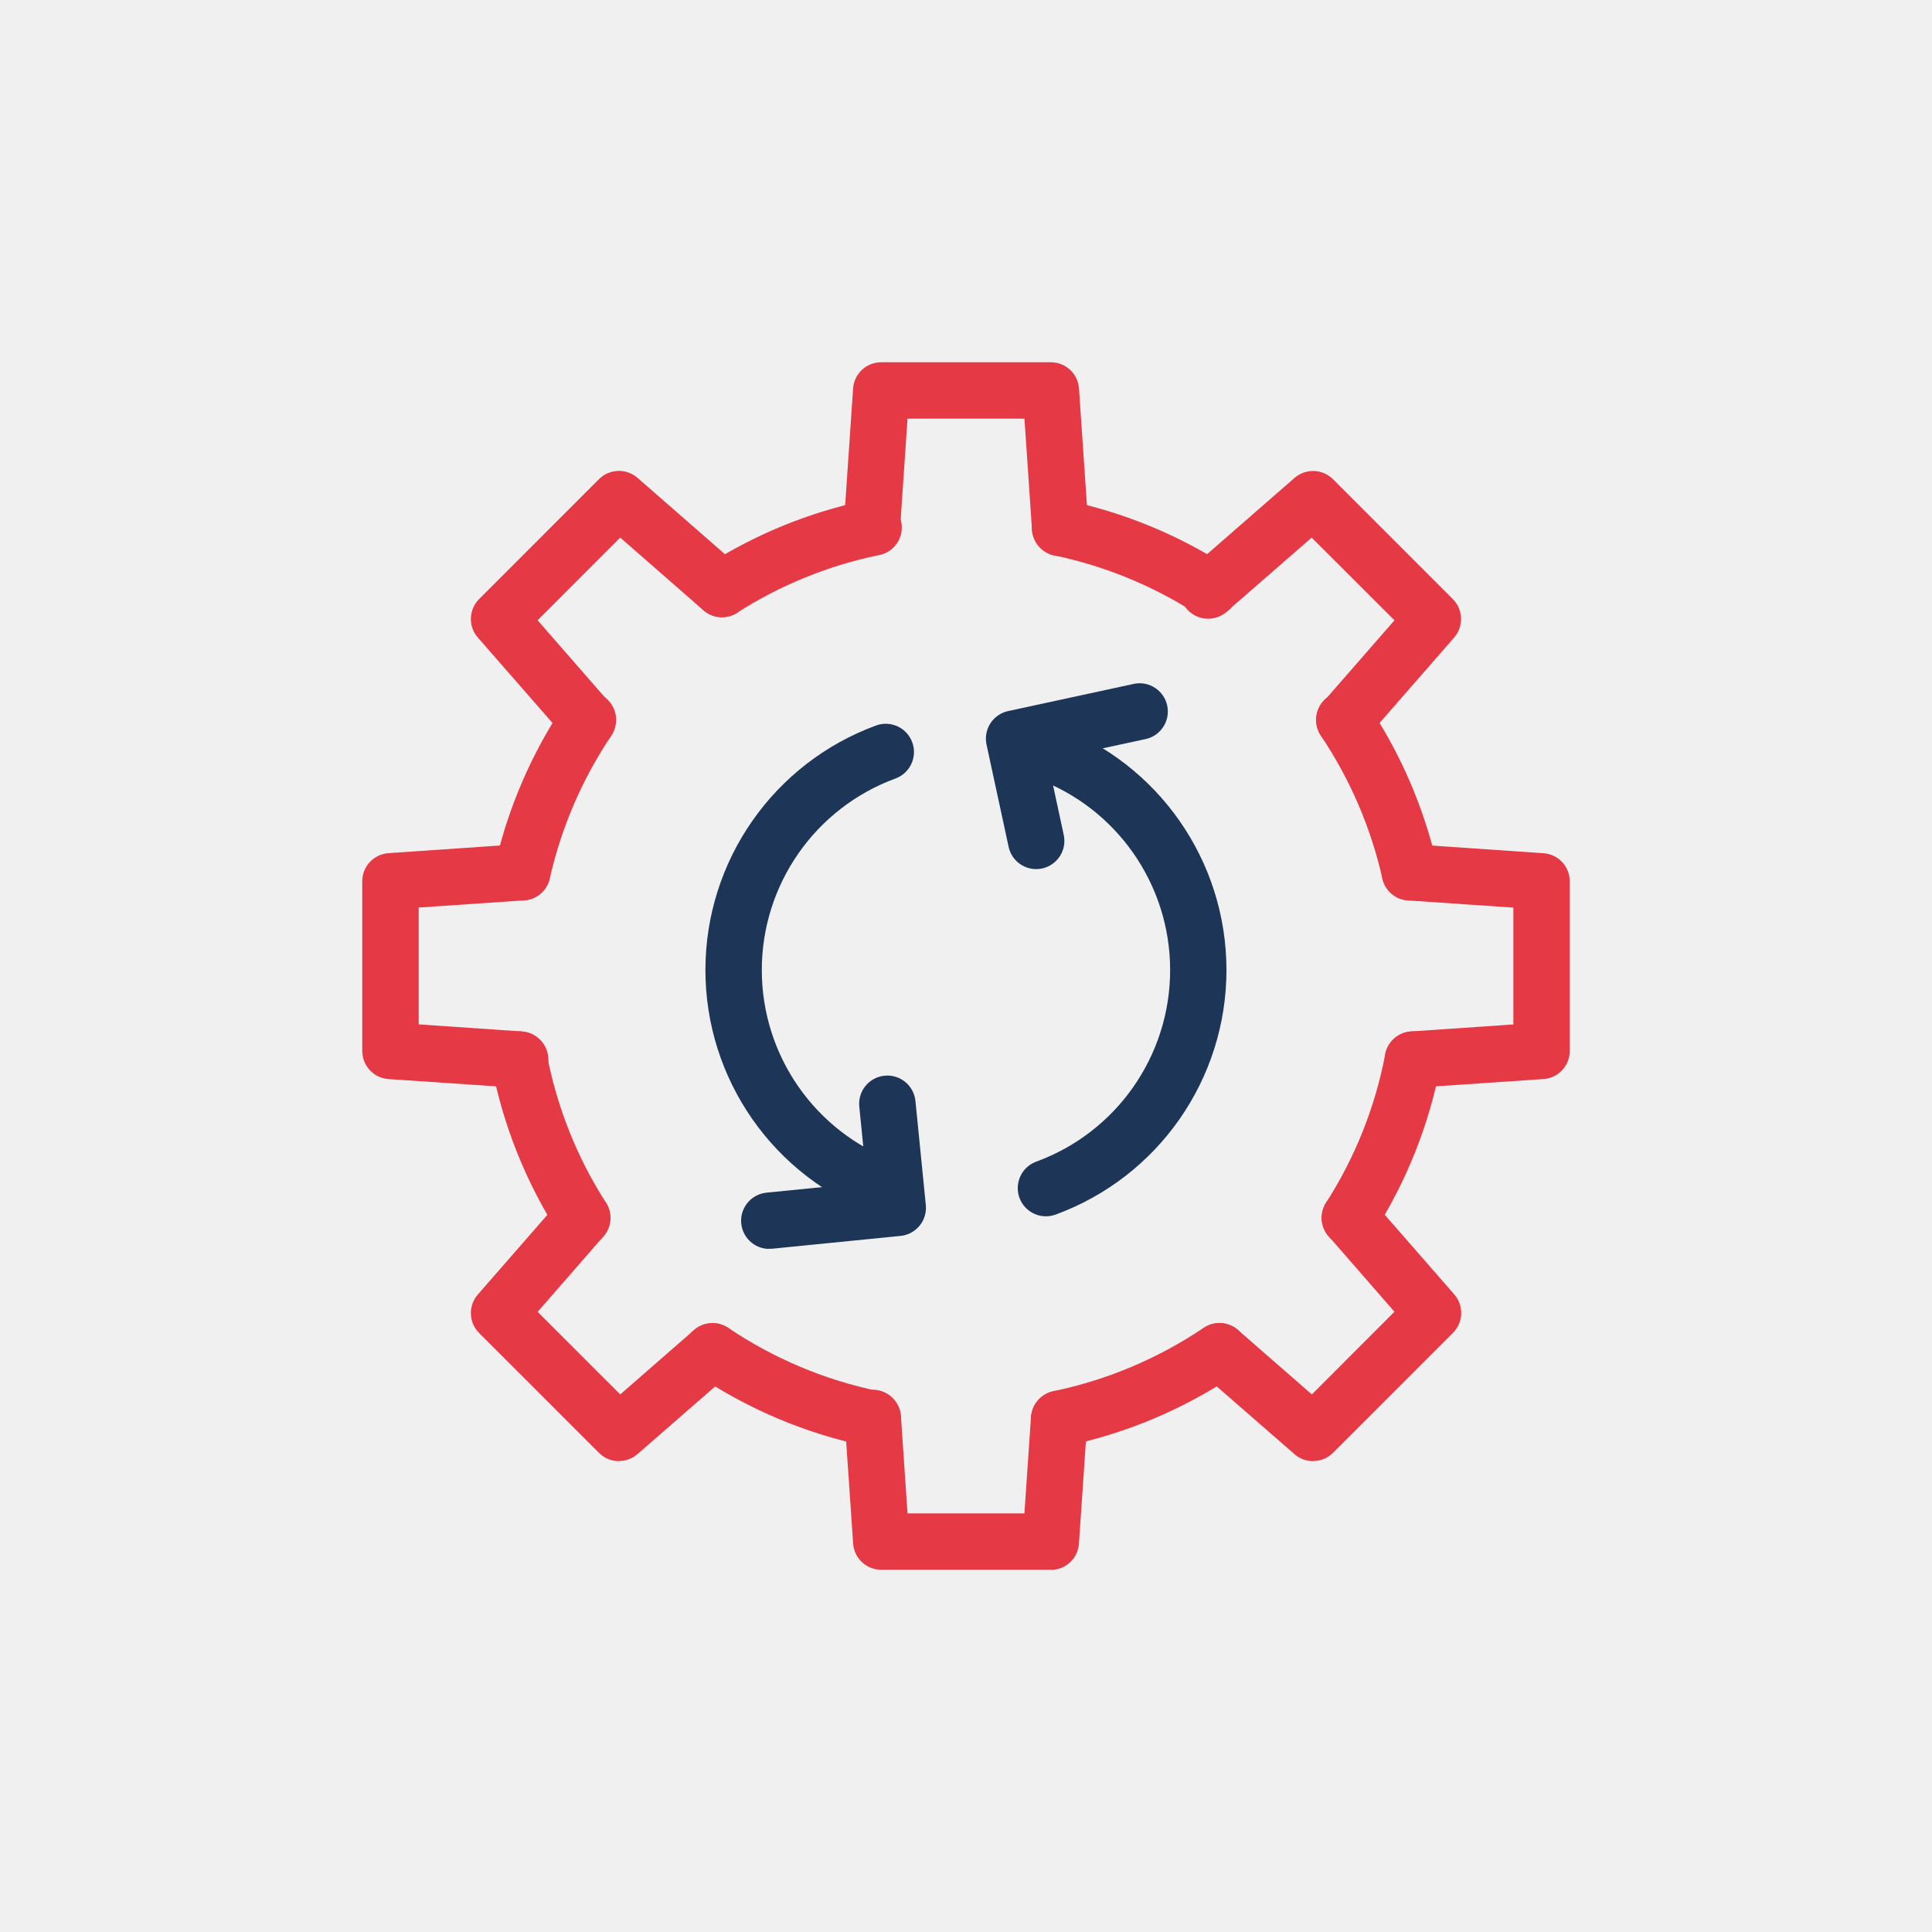
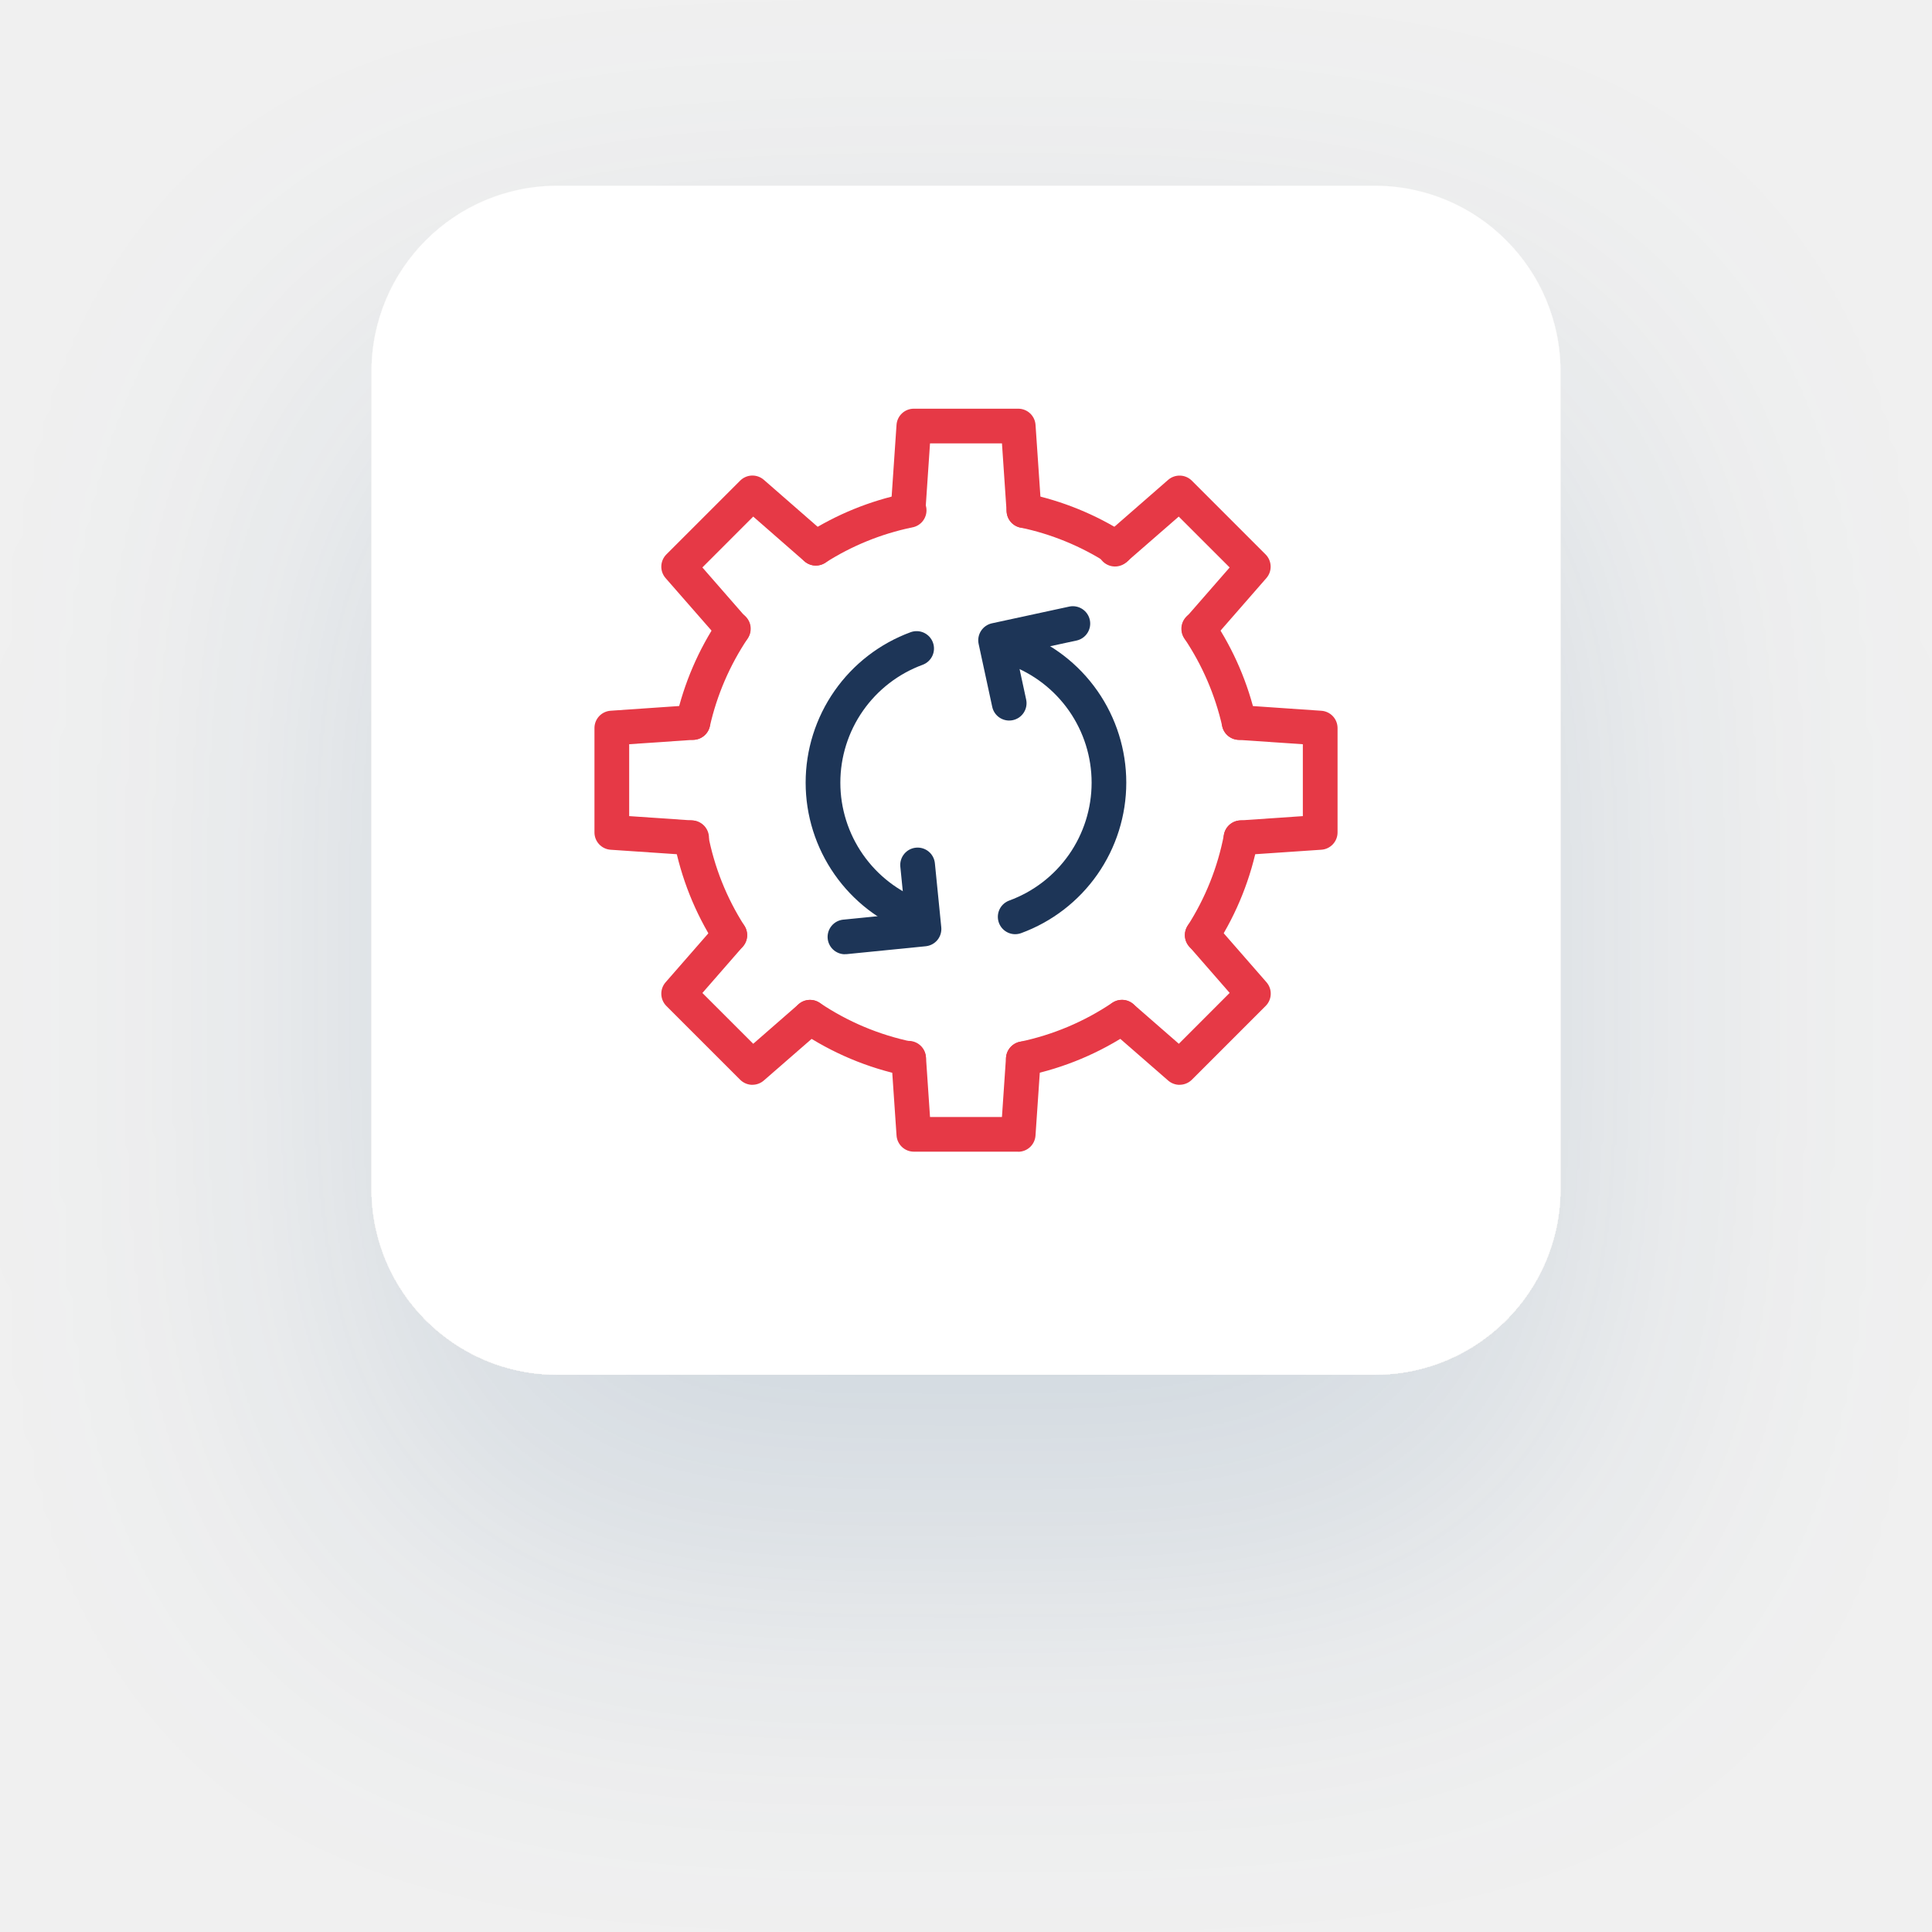
- <svg xmlns="http://www.w3.org/2000/svg" width="64" height="64" viewBox="0 0 64 64">
+ <svg xmlns="http://www.w3.org/2000/svg" width="104" height="104" viewBox="0 0 104 104" fill="none">
+   <g filter="url(#filter0_d_230_57)">
+     <rect x="20" y="10" width="64" height="64" rx="10" fill="white" />
+   </g>
+   <path d="M60.082 30.444C59.905 30.444 59.732 30.393 59.582 30.298C58.158 29.388 56.58 28.744 54.926 28.398C54.684 28.347 54.471 28.202 54.336 27.994C54.201 27.787 54.154 27.534 54.205 27.292C54.256 27.049 54.401 26.837 54.608 26.702C54.816 26.567 55.069 26.519 55.311 26.57C57.185 26.962 58.973 27.69 60.586 28.72C60.757 28.828 60.888 28.989 60.96 29.178C61.031 29.367 61.04 29.575 60.983 29.769C60.927 29.963 60.809 30.134 60.647 30.256C60.485 30.377 60.288 30.443 60.086 30.443" fill="#E63946" />
+   <path d="M64.714 51.273C64.546 51.273 64.382 51.227 64.238 51.142C64.094 51.056 63.976 50.934 63.895 50.787C63.815 50.64 63.776 50.474 63.781 50.307C63.787 50.14 63.838 49.977 63.928 49.836C64.889 48.338 65.554 46.669 65.887 44.921C65.933 44.677 66.075 44.462 66.28 44.323C66.485 44.184 66.736 44.132 66.98 44.179C67.223 44.225 67.438 44.367 67.577 44.572C67.716 44.776 67.768 45.028 67.722 45.272C67.343 47.252 66.59 49.143 65.503 50.842C65.418 50.974 65.302 51.083 65.164 51.158C65.026 51.234 64.872 51.273 64.715 51.273" fill="#E63946" />
+   <path d="M48.916 57.926C48.852 57.927 48.788 57.92 48.725 57.907C46.708 57.49 44.791 56.684 43.083 55.534C42.877 55.396 42.734 55.182 42.687 54.939C42.639 54.696 42.689 54.443 42.827 54.238C42.965 54.032 43.179 53.889 43.423 53.841C43.666 53.794 43.918 53.844 44.124 53.982C45.632 54.998 47.323 55.709 49.103 56.078C49.328 56.125 49.529 56.255 49.665 56.441C49.801 56.627 49.863 56.857 49.84 57.086C49.816 57.316 49.709 57.528 49.538 57.683C49.367 57.838 49.145 57.925 48.915 57.925" fill="#E63946" />
+   <path d="M37.298 39.827C37.228 39.827 37.159 39.819 37.091 39.803C36.85 39.748 36.641 39.599 36.51 39.39C36.379 39.181 36.336 38.928 36.391 38.687C36.821 36.778 37.601 34.965 38.691 33.34C38.758 33.236 38.846 33.146 38.948 33.076C39.05 33.005 39.165 32.956 39.287 32.931C39.408 32.906 39.534 32.905 39.656 32.929C39.777 32.952 39.893 33 39.996 33.069C40.099 33.138 40.188 33.227 40.256 33.331C40.325 33.434 40.372 33.55 40.395 33.672C40.418 33.794 40.416 33.92 40.39 34.041C40.364 34.162 40.314 34.277 40.243 34.379C39.282 35.814 38.593 37.414 38.212 39.098C38.166 39.305 38.051 39.49 37.885 39.622C37.72 39.755 37.515 39.827 37.303 39.827" fill="#E63946" />
+   <path d="M39.287 51.273C39.13 51.273 38.975 51.234 38.837 51.158C38.7 51.083 38.583 50.974 38.499 50.842C37.411 49.143 36.658 47.252 36.28 45.272C36.233 45.028 36.285 44.776 36.425 44.572C36.564 44.367 36.779 44.225 37.022 44.179C37.265 44.132 37.517 44.184 37.722 44.323C37.927 44.462 38.068 44.677 38.115 44.921C38.448 46.669 39.113 48.338 40.074 49.836C40.164 49.977 40.215 50.14 40.22 50.307C40.226 50.474 40.187 50.64 40.106 50.787C40.026 50.934 39.908 51.056 39.764 51.142C39.62 51.227 39.455 51.273 39.288 51.273" fill="#E63946" />
+   <path d="M55.084 57.927C54.853 57.925 54.631 57.839 54.461 57.684C54.29 57.529 54.182 57.317 54.159 57.087C54.136 56.858 54.198 56.628 54.334 56.442C54.47 56.256 54.67 56.126 54.896 56.079C56.676 55.709 58.368 54.996 59.875 53.979C59.977 53.911 60.091 53.863 60.212 53.839C60.332 53.815 60.456 53.815 60.576 53.838C60.697 53.862 60.811 53.909 60.913 53.977C61.016 54.045 61.103 54.133 61.172 54.235C61.24 54.337 61.288 54.451 61.312 54.571C61.336 54.691 61.336 54.815 61.312 54.936C61.289 55.056 61.241 55.171 61.173 55.273C61.105 55.375 61.018 55.463 60.916 55.531C59.207 56.681 57.291 57.487 55.274 57.904C55.211 57.917 55.147 57.924 55.083 57.924" fill="#E63946" />
+   <path d="M66.702 39.827C66.49 39.827 66.285 39.755 66.12 39.622C65.954 39.49 65.839 39.305 65.793 39.098C65.412 37.414 64.723 35.814 63.762 34.379C63.691 34.277 63.641 34.162 63.615 34.041C63.589 33.92 63.587 33.794 63.61 33.672C63.633 33.55 63.68 33.434 63.749 33.331C63.817 33.227 63.906 33.138 64.009 33.069C64.112 33 64.228 32.952 64.35 32.929C64.471 32.905 64.597 32.906 64.718 32.931C64.84 32.956 64.955 33.005 65.057 33.076C65.159 33.146 65.247 33.236 65.314 33.34C66.404 34.965 67.184 36.778 67.614 38.687C67.669 38.928 67.626 39.181 67.495 39.39C67.364 39.599 67.155 39.748 66.914 39.803C66.846 39.819 66.777 39.827 66.707 39.827" fill="#E63946" />
+   <path d="M43.918 30.444C43.716 30.444 43.519 30.378 43.357 30.256C43.195 30.135 43.077 29.964 43.021 29.77C42.965 29.576 42.973 29.368 43.044 29.179C43.116 28.99 43.247 28.829 43.418 28.721C45.032 27.691 46.819 26.962 48.693 26.571C48.816 26.538 48.944 26.529 49.071 26.547C49.197 26.565 49.318 26.609 49.427 26.675C49.535 26.742 49.629 26.83 49.703 26.934C49.776 27.038 49.828 27.156 49.854 27.281C49.88 27.405 49.88 27.534 49.855 27.659C49.829 27.784 49.778 27.902 49.705 28.006C49.633 28.111 49.539 28.199 49.431 28.266C49.322 28.333 49.201 28.377 49.075 28.396C47.421 28.742 45.843 29.386 44.419 30.296C44.27 30.391 44.096 30.441 43.919 30.442" fill="#E63946" />
+   <path d="M55.116 28.421C54.88 28.421 54.652 28.331 54.479 28.169C54.306 28.007 54.202 27.786 54.186 27.55L53.936 23.868H50.063L49.813 27.55C49.79 27.792 49.673 28.016 49.488 28.174C49.302 28.331 49.062 28.41 48.82 28.393C48.577 28.377 48.35 28.266 48.188 28.085C48.025 27.904 47.94 27.666 47.95 27.423L48.26 22.871C48.276 22.635 48.381 22.413 48.553 22.252C48.726 22.09 48.954 22 49.191 22H54.807C55.045 21.999 55.274 22.088 55.448 22.25C55.622 22.412 55.727 22.634 55.743 22.871L56.053 27.423C56.062 27.546 56.047 27.669 56.008 27.786C55.969 27.903 55.907 28.011 55.827 28.104C55.746 28.196 55.648 28.273 55.538 28.327C55.428 28.382 55.308 28.415 55.185 28.423H55.12" fill="#E63946" />
+   <path d="M54.809 61.995H49.193C48.956 61.995 48.728 61.905 48.555 61.743C48.382 61.581 48.277 61.36 48.261 61.124L47.983 57.054C47.971 56.93 47.984 56.805 48.021 56.686C48.059 56.566 48.12 56.456 48.2 56.361C48.281 56.266 48.38 56.188 48.492 56.131C48.603 56.075 48.725 56.042 48.849 56.033C48.974 56.025 49.099 56.042 49.217 56.082C49.335 56.123 49.444 56.187 49.537 56.27C49.63 56.354 49.705 56.455 49.758 56.568C49.811 56.681 49.841 56.804 49.846 56.928L50.063 60.128H53.935L54.153 56.928C54.173 56.682 54.289 56.454 54.475 56.292C54.661 56.13 54.903 56.046 55.15 56.059C55.273 56.068 55.392 56.1 55.503 56.155C55.613 56.21 55.711 56.286 55.792 56.379C55.873 56.472 55.934 56.58 55.973 56.697C56.012 56.813 56.028 56.937 56.019 57.059L55.741 61.129C55.725 61.365 55.62 61.586 55.448 61.748C55.275 61.909 55.047 61.999 54.811 62" fill="#E63946" />
+   <path d="M39.463 34.794C39.33 34.794 39.199 34.765 39.078 34.71C38.958 34.655 38.85 34.575 38.763 34.474L35.828 31.118C35.672 30.939 35.59 30.708 35.599 30.472C35.607 30.235 35.705 30.01 35.872 29.843L39.843 25.872C40.011 25.705 40.235 25.607 40.471 25.599C40.708 25.591 40.938 25.673 41.117 25.828L44.531 28.808C44.718 28.971 44.832 29.201 44.849 29.448C44.866 29.696 44.784 29.94 44.621 30.126C44.459 30.313 44.228 30.428 43.981 30.445C43.734 30.462 43.49 30.38 43.303 30.217L40.546 27.808L37.809 30.546L40.165 33.245C40.283 33.38 40.359 33.546 40.385 33.723C40.411 33.9 40.386 34.081 40.312 34.244C40.238 34.407 40.119 34.546 39.969 34.643C39.819 34.74 39.644 34.792 39.465 34.793" fill="#E63946" />
+   <path d="M63.497 58.397C63.272 58.397 63.053 58.315 62.883 58.167L59.783 55.467C59.691 55.386 59.615 55.288 59.56 55.178C59.505 55.068 59.473 54.948 59.464 54.825C59.456 54.703 59.471 54.58 59.511 54.463C59.55 54.347 59.611 54.239 59.692 54.146C59.773 54.053 59.871 53.978 59.981 53.923C60.091 53.868 60.211 53.836 60.334 53.827C60.456 53.819 60.58 53.834 60.696 53.874C60.813 53.913 60.92 53.974 61.013 54.055L63.457 56.187L66.193 53.448L64.013 50.949C63.85 50.762 63.768 50.518 63.785 50.271C63.802 50.024 63.917 49.793 64.104 49.63C64.291 49.468 64.534 49.386 64.782 49.403C65.029 49.42 65.259 49.534 65.422 49.721L68.175 52.874C68.331 53.053 68.413 53.284 68.404 53.52C68.396 53.757 68.299 53.982 68.131 54.149L64.16 58.12C64.074 58.206 63.971 58.276 63.858 58.322C63.744 58.37 63.623 58.394 63.5 58.394" fill="#E63946" />
+   <path d="M37.2 46.03H37.135L32.871 45.742C32.634 45.726 32.413 45.62 32.251 45.447C32.089 45.273 31.999 45.045 32 44.807V39.191C32 38.954 32.09 38.726 32.251 38.553C32.413 38.38 32.635 38.275 32.871 38.259L37.234 37.959C37.481 37.943 37.725 38.025 37.912 38.188C38.098 38.35 38.213 38.581 38.23 38.828C38.246 39.075 38.164 39.319 38.001 39.505C37.839 39.692 37.608 39.806 37.361 39.823L33.869 40.061V43.931L37.26 44.163C37.508 44.17 37.742 44.276 37.912 44.457C38.081 44.638 38.172 44.879 38.164 45.126C38.156 45.374 38.05 45.608 37.869 45.778C37.688 45.947 37.448 46.038 37.2 46.03" fill="#E63946" />
+   <path d="M66.803 46.03C66.561 46.03 66.328 45.936 66.153 45.768C65.979 45.599 65.877 45.37 65.869 45.127C65.861 44.885 65.947 44.649 66.11 44.469C66.273 44.29 66.499 44.18 66.741 44.164L70.132 43.932V40.063L66.64 39.825C66.393 39.808 66.163 39.694 66 39.507C65.837 39.321 65.755 39.077 65.772 38.83C65.788 38.583 65.903 38.352 66.09 38.189C66.276 38.027 66.52 37.945 66.767 37.961L71.13 38.261C71.367 38.277 71.588 38.382 71.75 38.555C71.912 38.728 72.001 38.956 72.001 39.193V44.809C72.001 45.046 71.911 45.274 71.749 45.447C71.588 45.62 71.366 45.725 71.13 45.741L66.868 46.03H66.803" fill="#E63946" />
+   <path d="M40.503 58.397C40.38 58.397 40.259 58.372 40.146 58.325C40.032 58.278 39.929 58.209 39.843 58.123L35.872 54.153C35.705 53.986 35.607 53.761 35.599 53.524C35.59 53.288 35.672 53.057 35.828 52.878L38.581 49.725C38.744 49.538 38.974 49.423 39.221 49.407C39.469 49.389 39.713 49.471 39.899 49.634C40.086 49.797 40.201 50.028 40.218 50.275C40.235 50.522 40.153 50.766 39.99 50.953L37.81 53.452L40.546 56.187L42.99 54.055C43.177 53.892 43.421 53.81 43.668 53.827C43.915 53.844 44.146 53.959 44.308 54.146C44.471 54.332 44.553 54.576 44.536 54.824C44.519 55.071 44.405 55.301 44.218 55.464L41.118 58.163C40.948 58.312 40.73 58.394 40.504 58.394" fill="#E63946" />
+   <path d="M64.537 34.794C64.358 34.793 64.183 34.741 64.033 34.644C63.883 34.546 63.764 34.408 63.69 34.245C63.616 34.082 63.591 33.901 63.617 33.724C63.643 33.547 63.719 33.381 63.837 33.246L66.193 30.547L63.451 27.808L60.695 30.208C60.605 30.301 60.497 30.375 60.378 30.424C60.258 30.474 60.129 30.498 60 30.495C59.87 30.492 59.743 30.462 59.626 30.407C59.508 30.352 59.404 30.274 59.318 30.176C59.233 30.079 59.169 29.965 59.13 29.841C59.091 29.718 59.078 29.588 59.093 29.459C59.107 29.33 59.148 29.206 59.212 29.094C59.277 28.982 59.364 28.884 59.469 28.808L62.883 25.83C63.062 25.675 63.292 25.594 63.529 25.602C63.765 25.61 63.989 25.707 64.157 25.874L68.128 29.846C68.294 30.013 68.391 30.237 68.399 30.473C68.407 30.709 68.326 30.939 68.171 31.117L65.241 34.474C65.154 34.574 65.046 34.654 64.926 34.71C64.805 34.765 64.674 34.794 64.541 34.794" fill="#E63946" />
+   <path d="M54.652 50.288C54.432 50.289 54.219 50.212 54.05 50.071C53.882 49.931 53.768 49.735 53.729 49.519C53.69 49.303 53.729 49.08 53.838 48.889C53.948 48.698 54.121 48.553 54.327 48.477C55.628 48.001 56.75 47.137 57.544 46.002C58.337 44.867 58.762 43.516 58.762 42.131C58.762 40.746 58.337 39.395 57.544 38.26C56.75 37.125 55.628 36.261 54.327 35.785C54.096 35.699 53.909 35.524 53.805 35.3C53.702 35.077 53.692 34.821 53.776 34.589C53.86 34.358 54.033 34.169 54.256 34.063C54.479 33.958 54.735 33.946 54.967 34.028C56.627 34.636 58.06 35.739 59.073 37.188C60.085 38.637 60.628 40.362 60.628 42.129C60.628 43.897 60.085 45.622 59.073 47.071C58.06 48.52 56.627 49.623 54.967 50.231C54.864 50.268 54.754 50.288 54.644 50.288" fill="#1D3557" />
+   <path d="M49.349 50.288C49.24 50.288 49.132 50.268 49.029 50.231C47.369 49.623 45.936 48.52 44.924 47.071C43.911 45.622 43.368 43.897 43.368 42.129C43.368 40.362 43.911 38.637 44.924 37.188C45.936 35.739 47.369 34.636 49.029 34.028C49.262 33.946 49.517 33.958 49.74 34.063C49.963 34.169 50.136 34.358 50.22 34.589C50.305 34.821 50.294 35.077 50.191 35.3C50.088 35.524 49.9 35.699 49.669 35.785C48.369 36.261 47.247 37.126 46.454 38.261C45.661 39.395 45.236 40.746 45.236 42.131C45.236 43.515 45.661 44.866 46.454 46.001C47.247 47.136 48.369 48.001 49.669 48.477C49.875 48.552 50.048 48.698 50.157 48.888C50.267 49.078 50.306 49.3 50.268 49.516C50.229 49.732 50.117 49.928 49.949 50.069C49.781 50.21 49.569 50.287 49.349 50.288" fill="#1D3557" />
+   <path d="M54.324 38.787C54.111 38.787 53.904 38.714 53.738 38.58C53.572 38.446 53.457 38.259 53.412 38.05L52.68 34.663C52.628 34.421 52.674 34.168 52.809 33.96C52.943 33.752 53.154 33.606 53.396 33.553L57.58 32.648C57.819 32.604 58.066 32.654 58.269 32.789C58.471 32.924 58.614 33.132 58.665 33.37C58.716 33.608 58.673 33.856 58.544 34.062C58.415 34.269 58.211 34.417 57.975 34.475L54.704 35.181L55.238 37.657C55.264 37.776 55.266 37.9 55.244 38.021C55.222 38.142 55.176 38.257 55.11 38.36C55.043 38.463 54.957 38.552 54.856 38.622C54.755 38.691 54.642 38.74 54.522 38.766C54.456 38.78 54.389 38.787 54.322 38.787" fill="#1D3557" />
+   <path d="M45.479 51.368C45.24 51.366 45.011 51.273 44.838 51.108C44.666 50.943 44.563 50.718 44.551 50.48C44.54 50.241 44.62 50.007 44.776 49.826C44.931 49.644 45.15 49.53 45.388 49.505L48.717 49.172L48.465 46.654C48.44 46.407 48.515 46.16 48.672 45.969C48.828 45.777 49.055 45.655 49.302 45.631C49.549 45.606 49.795 45.68 49.987 45.837C50.179 45.994 50.3 46.221 50.325 46.468L50.669 49.916C50.693 50.162 50.619 50.408 50.462 50.6C50.305 50.791 50.078 50.912 49.832 50.937L45.572 51.362C45.541 51.364 45.51 51.364 45.479 51.362" fill="#1D3557" />
  <defs>
-     <clipPath id="vsg1ou5tra">
-       <path data-name="Rectangle 899" style="fill:none" d="M0 0h40v40.001H0z" />
-     </clipPath>
+     <filter id="filter0_d_230_57" x="0" y="0" width="104" height="104" filterUnits="userSpaceOnUse" color-interpolation-filters="sRGB">
+       <feFlood flood-opacity="0" result="BackgroundImageFix" />
+       <feColorMatrix in="SourceAlpha" type="matrix" values="0 0 0 0 0 0 0 0 0 0 0 0 0 0 0 0 0 0 127 0" result="hardAlpha" />
+       <feOffset dy="10" />
+       <feGaussianBlur stdDeviation="10" />
+       <feComposite in2="hardAlpha" operator="out" />
+       <feColorMatrix type="matrix" values="0 0 0 0 0.158 0 0 0 0 0.349 0 0 0 0 0.525 0 0 0 0.16 0" />
+       <feBlend mode="normal" in2="BackgroundImageFix" result="effect1_dropShadow_230_57" />
+       <feBlend mode="normal" in="SourceGraphic" in2="effect1_dropShadow_230_57" result="shape" />
+     </filter>
  </defs>
-   <g data-name="Group 677">
-     <path data-name="Rectangle 877" style="fill:none" d="M0 0h64v64H0z" />
-     <g data-name="Group 670">
-       <g data-name="Group 669" transform="translate(12 12)" style="clip-path:url(#vsg1ou5tra)">
-         <path data-name="Path 656" d="M23.71 7.548a.934.934 0 0 1-.5-.146 13.95 13.95 0 0 0-4.656-1.9.934.934 0 1 1 .385-1.828 15.8 15.8 0 0 1 5.275 2.15.934.934 0 0 1-.5 1.723" transform="translate(4.372 .897)" style="fill:#e63946" />
-         <path data-name="Path 657" d="M26.45 24.909a.934.934 0 0 1-.786-1.437 13.93 13.93 0 0 0 1.959-4.916.934.934 0 0 1 1.835.351 15.854 15.854 0 0 1-2.219 5.571.932.932 0 0 1-.788.431" transform="translate(6.264 4.368)" style="fill:#e63946" />
-         <path data-name="Path 658" d="M14.813 29.659a.9.9 0 0 1-.191-.02 15.84 15.84 0 0 1-5.642-2.373.934.934 0 0 1 1.041-1.552A13.989 13.989 0 0 0 15 27.81a.934.934 0 0 1-.188 1.848" transform="translate(2.103 6.273)" style="fill:#e63946" />
-         <path data-name="Path 659" d="M4.438 15.676a.908.908 0 0 1-.207-.024.932.932 0 0 1-.7-1.116 15.854 15.854 0 0 1 2.3-5.348.934.934 0 1 1 1.552 1.039 14.042 14.042 0 0 0-2.031 4.72.933.933 0 0 1-.909.729" transform="translate(.86 2.154)" style="fill:#e63946" />
-         <path data-name="Path 660" d="M6.447 24.909a.932.932 0 0 1-.788-.431 15.854 15.854 0 0 1-2.219-5.571.934.934 0 0 1 1.835-.351 13.93 13.93 0 0 0 1.959 4.916.934.934 0 0 1-.786 1.437" transform="translate(.84 4.368)" style="fill:#e63946" />
-         <path data-name="Path 661" d="M18.718 29.659a.934.934 0 0 1-.188-1.848 14 14 0 0 0 4.979-2.1.934.934 0 1 1 1.041 1.552 15.855 15.855 0 0 1-5.642 2.373.9.9 0 0 1-.191.02" transform="translate(4.366 6.273)" style="fill:#e63946" />
-         <path data-name="Path 662" d="M28.473 15.676a.933.933 0 0 1-.909-.729 14.042 14.042 0 0 0-2.031-4.72.934.934 0 1 1 1.552-1.039 15.854 15.854 0 0 1 2.3 5.348.932.932 0 0 1-.7 1.116.908.908 0 0 1-.207.024" transform="translate(6.229 2.154)" style="fill:#e63946" />
-         <path data-name="Path 663" d="M9.753 7.548a.934.934 0 0 1-.5-1.723 15.8 15.8 0 0 1 5.275-2.15.934.934 0 1 1 .382 1.825 13.95 13.95 0 0 0-4.656 1.9.934.934 0 0 1-.5.146" transform="translate(2.165 .897)" style="fill:#e63946" />
-         <path data-name="Path 664" d="M19.973 6.422a.933.933 0 0 1-.93-.871l-.25-3.683H14.92l-.25 3.683a.934.934 0 0 1-1.863-.127l.31-4.553A.933.933 0 0 1 14.048 0h5.616a.933.933 0 0 1 .936.871l.31 4.553a.934.934 0 0 1-.868 1h-.065" transform="translate(3.143)" style="fill:#e63946" />
-         <path data-name="Path 665" d="M19.659 33.287h-5.616a.934.934 0 0 1-.932-.871l-.278-4.07a.934.934 0 1 1 1.863-.126l.217 3.2h3.872l.218-3.2a.949.949 0 0 1 .997-.869.935.935 0 0 1 .869 1l-.278 4.07a.933.933 0 0 1-.93.871" transform="translate(3.15 6.714)" style="fill:#e63946" />
-         <path data-name="Path 666" d="M6.754 12.087a.93.93 0 0 1-.7-.32L3.119 8.41a.935.935 0 0 1 .044-1.275l3.971-3.972a.936.936 0 0 1 1.274-.044L11.822 6.1a.934.934 0 1 1-1.228 1.409L7.837 5.1 5.1 7.838l2.356 2.7a.934.934 0 0 1-.7 1.548" transform="translate(.709 .709)" style="fill:#e63946" />
-         <path data-name="Path 667" d="M26.084 31a.933.933 0 0 1-.614-.23l-3.1-2.7a.934.934 0 1 1 1.23-1.412l2.444 2.132 2.736-2.739-2.18-2.5a.934.934 0 0 1 1.409-1.228l2.753 3.154a.935.935 0 0 1-.044 1.275l-3.971 3.971a.93.93 0 0 1-.66.274" transform="translate(5.413 5.402)" style="fill:#e63946" />
-         <path data-name="Path 668" d="M5.2 20.888h-.065L.871 20.6A.935.935 0 0 1 0 19.665v-5.617a.933.933 0 0 1 .871-.932l4.363-.3a.934.934 0 0 1 .127 1.864l-3.492.238v3.87l3.391.232a.934.934 0 0 1-.06 1.868" transform="translate(0 3.146)" style="fill:#e63946" />
-         <path data-name="Path 669" d="M28.147 20.888a.934.934 0 0 1-.062-1.866l3.391-.232v-3.87l-3.492-.238a.934.934 0 0 1 .127-1.864l4.363.3a.933.933 0 0 1 .871.932v5.617a.935.935 0 0 1-.871.932l-4.262.289h-.065" transform="translate(6.656 3.146)" style="fill:#e63946" />
-         <path data-name="Path 670" d="M7.794 31a.93.93 0 0 1-.66-.274l-3.971-3.97a.935.935 0 0 1-.044-1.275l2.753-3.154a.934.934 0 0 1 1.409 1.228l-2.18 2.5 2.736 2.735 2.444-2.132a.934.934 0 1 1 1.228 1.409l-3.1 2.7a.933.933 0 0 1-.614.23" transform="translate(.709 5.402)" style="fill:#e63946" />
-         <path data-name="Path 671" d="M27.186 12.087a.934.934 0 0 1-.7-1.548l2.356-2.7L26.1 5.1l-2.756 2.4a.934.934 0 1 1-1.226-1.4l3.414-2.978a.936.936 0 0 1 1.274.044l3.971 3.972a.935.935 0 0 1 .043 1.272l-2.93 3.357a.93.93 0 0 1-.7.32" transform="translate(5.351 .709)" style="fill:#e63946" />
-         <path data-name="Path 672" d="M18.372 25.932a.934.934 0 0 1-.325-1.811 6.759 6.759 0 0 0 0-12.694.935.935 0 0 1 .64-1.757 8.629 8.629 0 0 1 0 16.205.953.953 0 0 1-.323.057" transform="translate(4.28 2.36)" style="fill:#1d3557" />
-         <path data-name="Path 673" d="M15.108 25.932a.929.929 0 0 1-.32-.057 8.629 8.629 0 0 1 0-16.205.935.935 0 0 1 .64 1.757 6.76 6.76 0 0 0 0 12.694.934.934 0 0 1-.32 1.811" transform="translate(2.241 2.36)" style="fill:#1d3557" />
-         <path data-name="Path 674" d="M18.252 14.695a.933.933 0 0 1-.912-.737l-.732-3.388a.935.935 0 0 1 .716-1.11l4.184-.905a.935.935 0 0 1 .395 1.827l-3.271.706.534 2.476a.934.934 0 0 1-.716 1.11.973.973 0 0 1-.2.021" transform="translate(4.072 2.095)" style="fill:#1d3557" />
-         <path data-name="Path 675" d="M11.006 24.715a.934.934 0 0 1-.091-1.863l3.329-.333L13.992 20a.934.934 0 0 1 1.86-.186l.344 3.449a.934.934 0 0 1-.837 1.021l-4.26.425a.782.782 0 0 1-.093 0" transform="translate(2.473 4.657)" style="fill:#1d3557" />
-       </g>
-     </g>
-   </g>
</svg>
